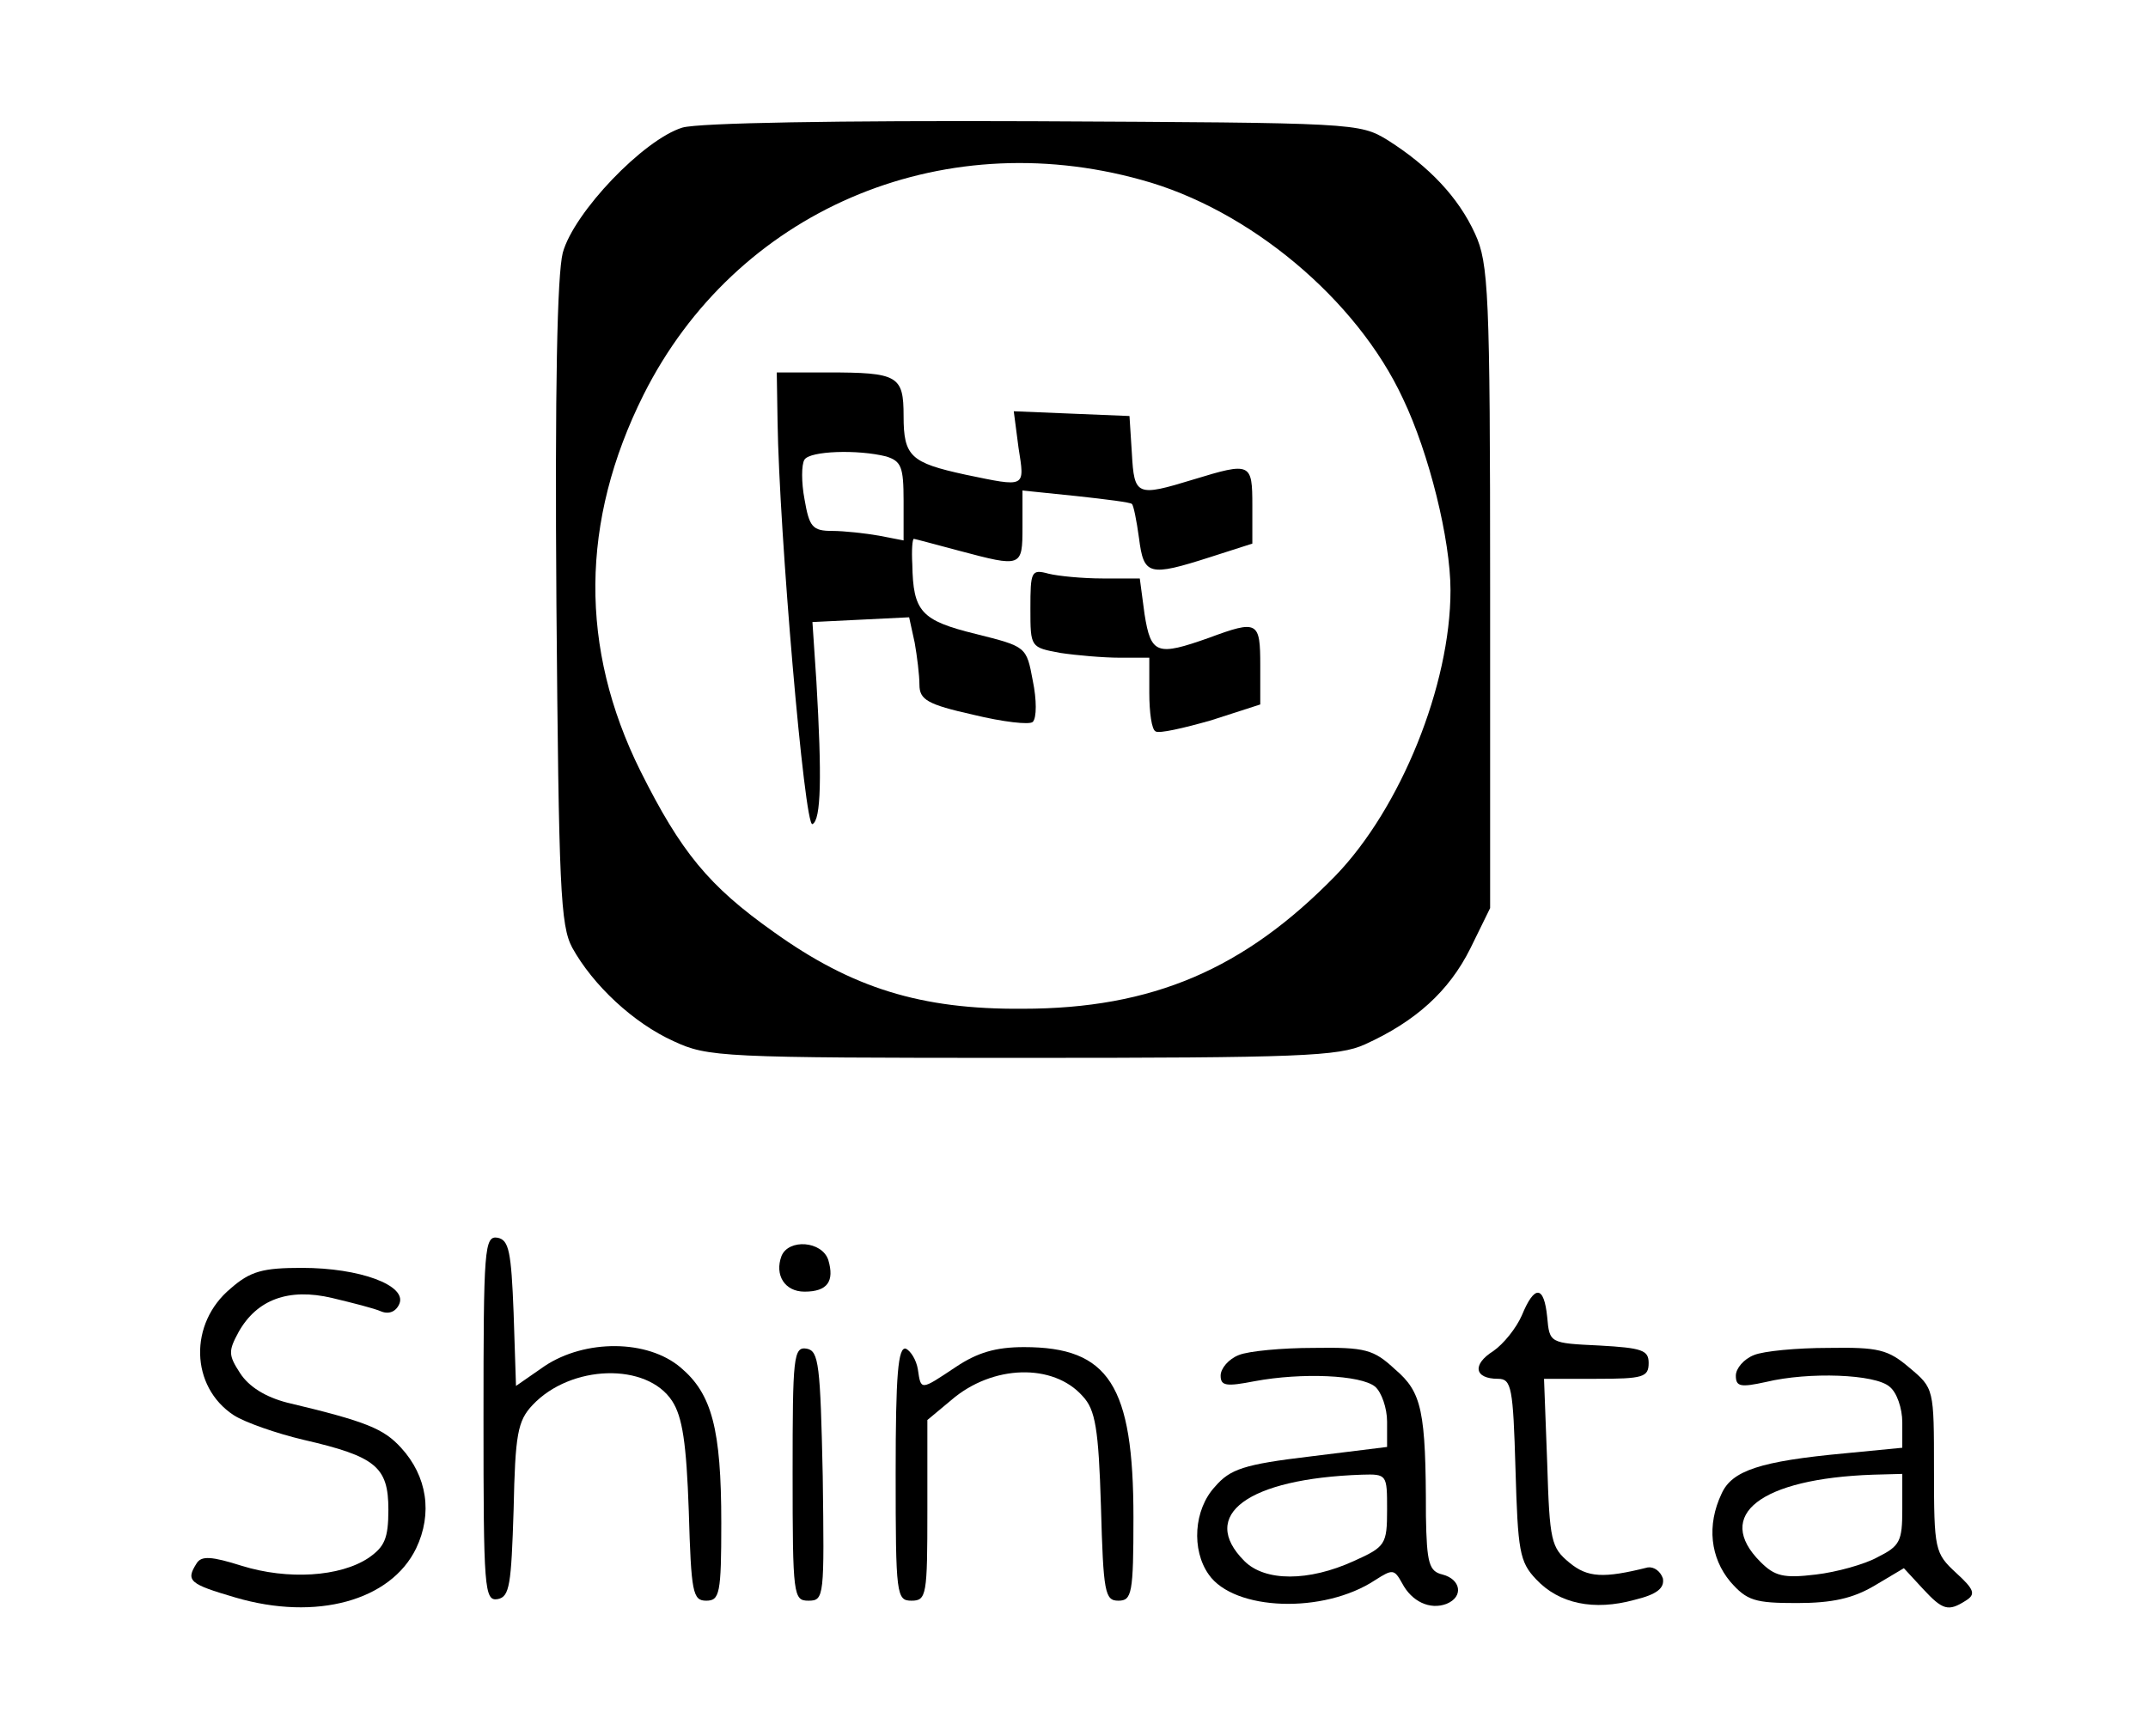
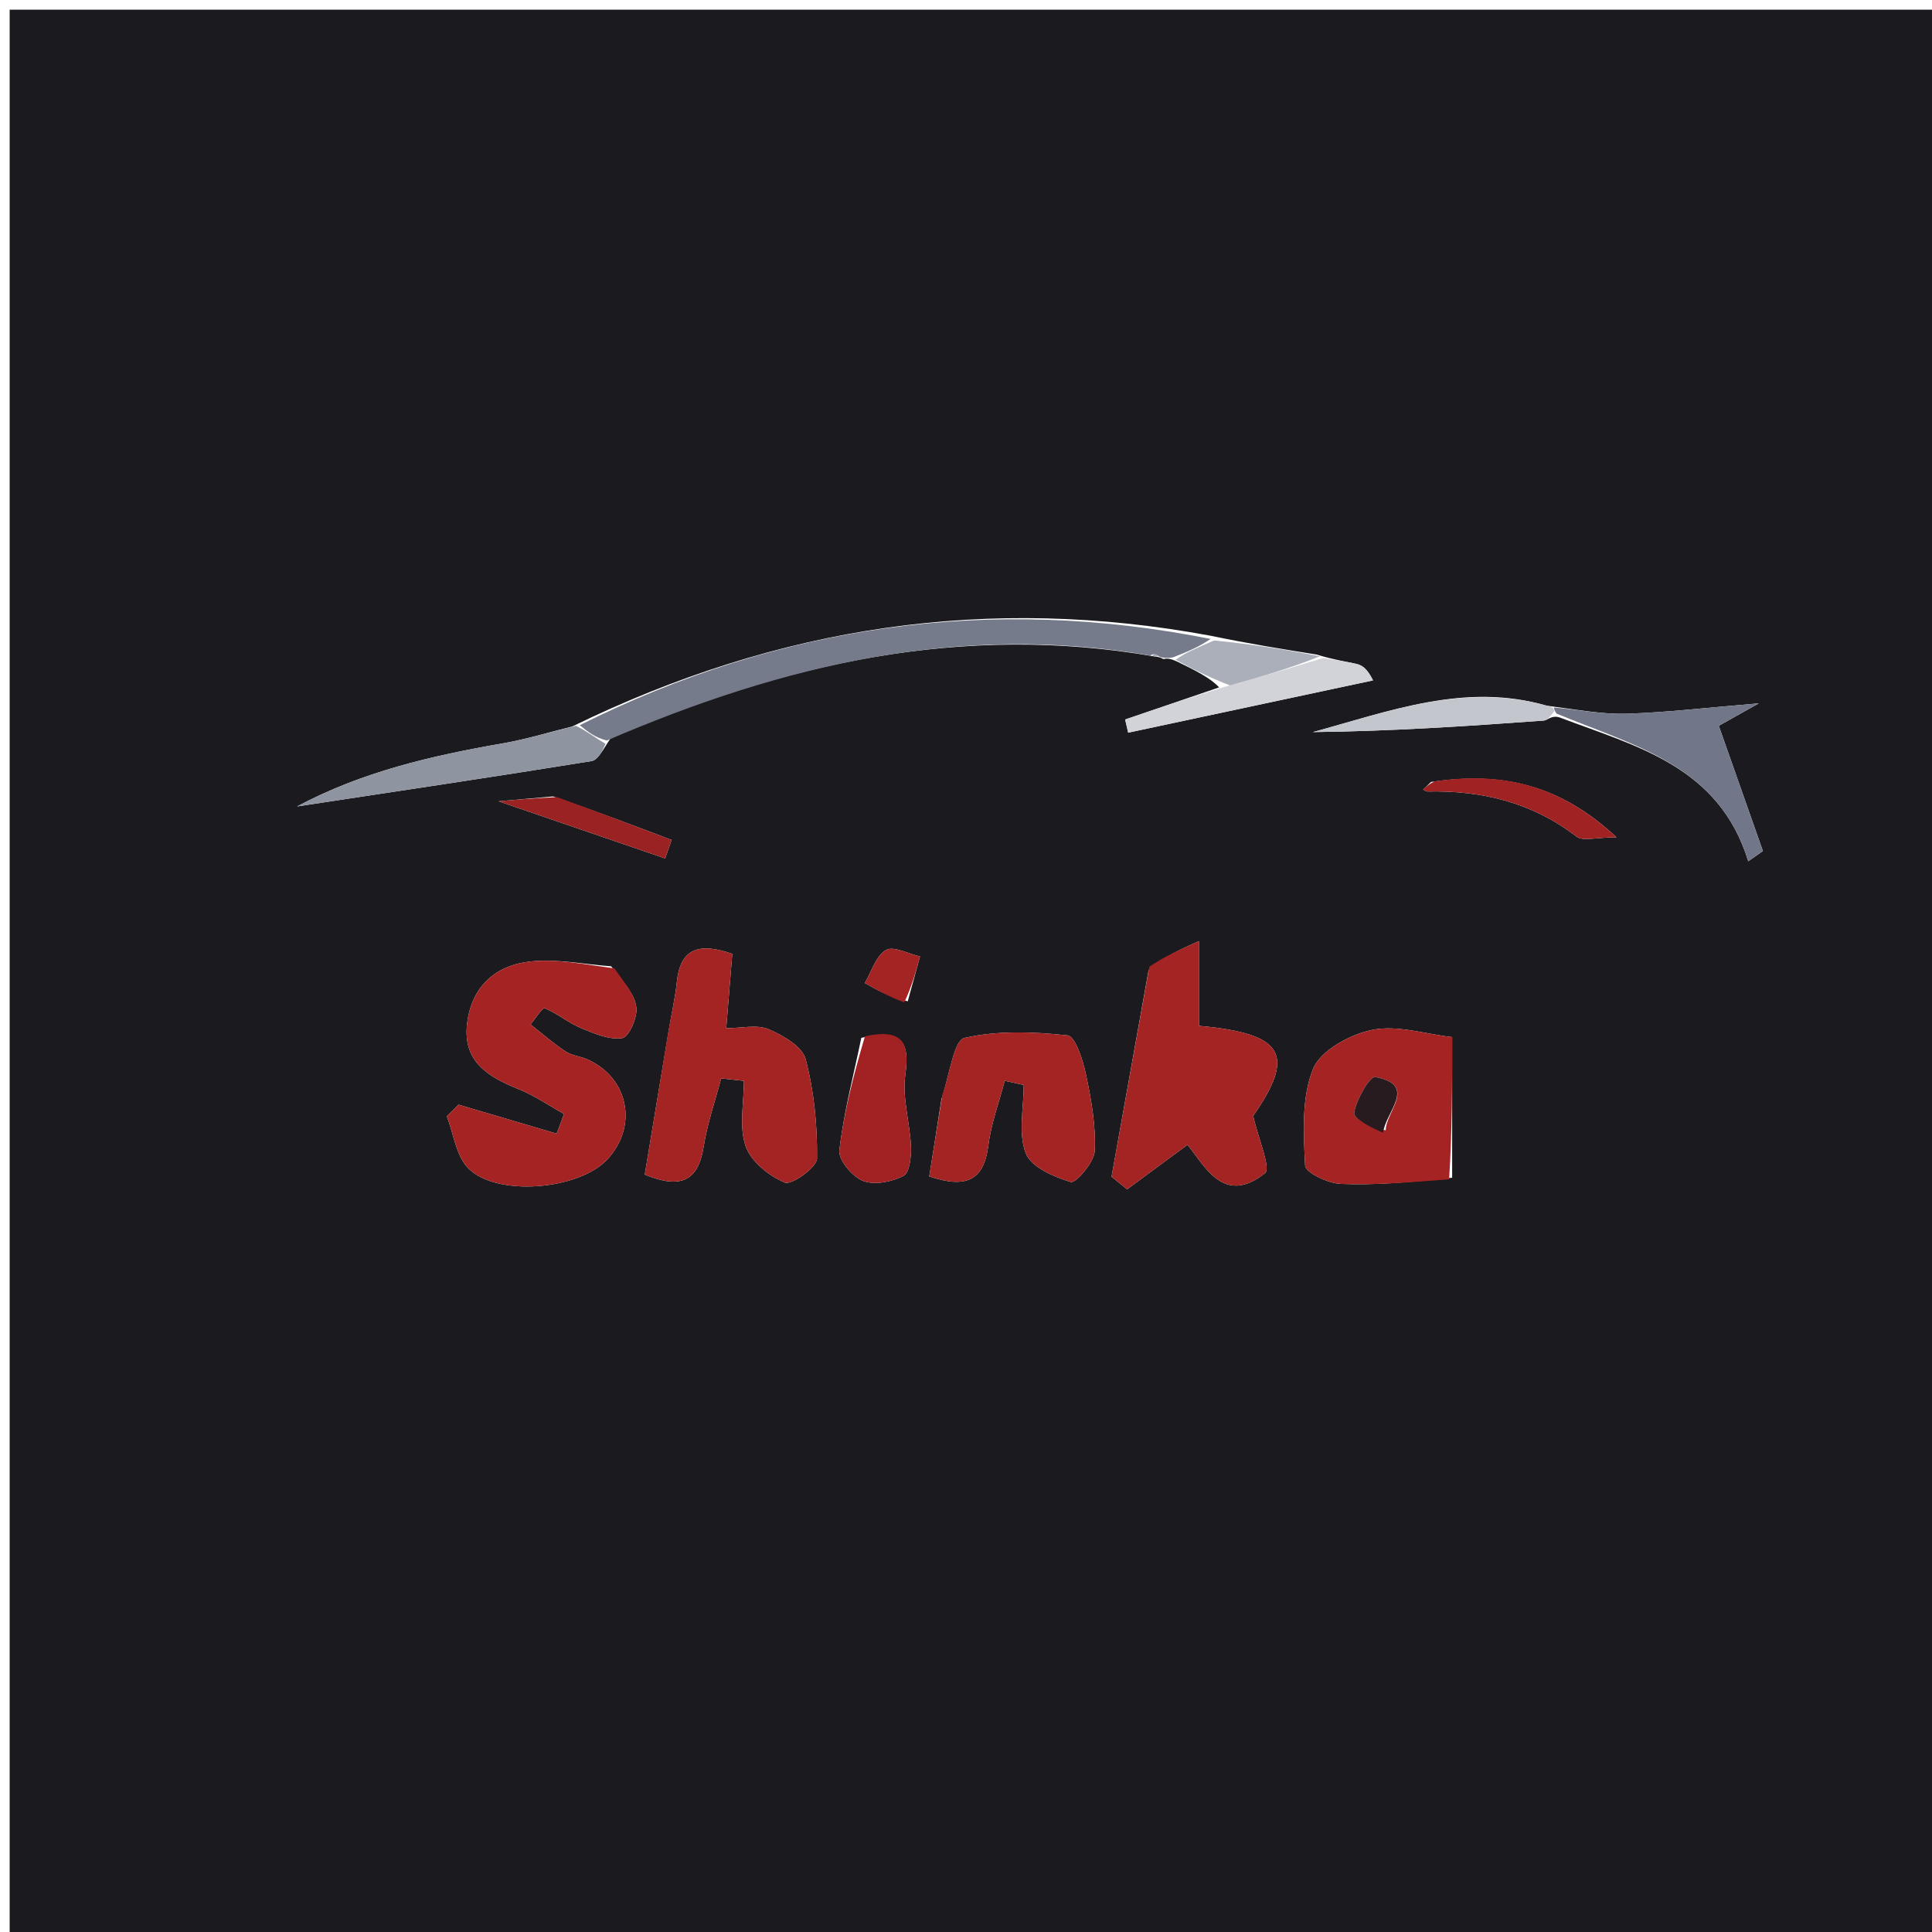
- <svg xmlns="http://www.w3.org/2000/svg" version="1.0" width="271pt" height="219pt" viewBox="0 0 271 219" preserveAspectRatio="xMidYMid meet">
-   <g transform="translate(0,219) scale(0.1,-0.1)" fill="#000000" stroke="none">
-     <path d="M861 2029 c-49 -15 -137 -107 -151 -158 -7 -28 -10 -169 -8 -444 3 -358 5 -405 20 -433 26 -47 77 -95 128 -118 43 -20 60 -21 440 -21 350 0 399 2 432 17 64 29 106 67 133 121 l25 51 0 405 c0 372 -2 409 -19 446 -21 46 -58 85 -110 118 -36 22 -40 22 -446 24 -248 1 -423 -2 -444 -8z m579 -66 c136 -37 272 -151 330 -276 33 -69 60 -178 60 -242 0 -120 -63 -275 -145 -360 -115 -118 -231 -168 -395 -168 -128 -1 -215 26 -314 97 -82 58 -117 101 -168 203 -77 155 -76 315 4 475 116 231 373 342 628 271z" />
-     <path d="M981 1658 c2 -138 34 -513 44 -508 11 5 12 60 5 180 l-5 75 61 3 61 3 7 -32 c3 -17 6 -41 6 -53 0 -19 10 -25 68 -38 37 -9 71 -13 75 -9 5 5 5 28 0 52 -8 43 -8 43 -72 59 -69 17 -79 28 -80 88 -1 17 0 32 2 32 1 0 27 -7 57 -15 79 -21 80 -21 80 30 l0 46 68 -7 c37 -4 69 -8 70 -10 2 -1 6 -21 9 -43 6 -47 12 -49 90 -24 l53 17 0 48 c0 54 -2 55 -74 33 -72 -22 -75 -21 -78 33 l-3 47 -73 3 -73 3 6 -46 c8 -51 10 -50 -67 -34 -69 15 -78 23 -78 74 0 51 -7 55 -96 55 l-64 0 1 -62z m137 -44 c19 -6 22 -13 22 -56 l0 -50 -31 6 c-17 3 -44 6 -59 6 -25 0 -29 5 -35 40 -4 21 -4 44 0 50 7 11 67 13 103 4z" />
-     <path d="M1300 1422 c0 -49 0 -49 38 -56 20 -3 54 -6 75 -6 l37 0 0 -44 c0 -25 3 -47 8 -49 4 -3 35 4 70 14 l62 20 0 49 c0 56 -3 58 -65 35 -65 -23 -73 -21 -81 30 l-6 45 -47 0 c-25 0 -56 3 -68 6 -22 6 -23 3 -23 -44z" />
-     <path d="M610 400 c0 -215 1 -231 18 -228 15 3 17 18 20 113 2 95 5 112 24 132 48 51 144 54 176 5 13 -20 18 -53 21 -139 3 -103 5 -113 22 -113 17 0 19 9 19 98 0 119 -12 163 -51 196 -42 36 -121 36 -172 2 l-36 -25 -3 92 c-3 78 -6 92 -20 95 -17 3 -18 -13 -18 -228z" />
-     <path d="M986 605 c-9 -24 4 -45 29 -45 29 0 38 13 30 40 -8 24 -50 27 -59 5z" />
-     <path d="M291 564 c-53 -44 -51 -124 4 -160 14 -9 54 -23 88 -31 91 -21 107 -34 107 -88 0 -37 -5 -47 -25 -61 -36 -24 -102 -28 -160 -10 -38 12 -51 13 -57 3 -14 -22 -9 -26 49 -43 102 -30 196 -4 228 62 21 44 14 91 -19 127 -22 24 -43 33 -144 57 -27 7 -48 20 -59 37 -15 23 -15 28 -2 52 23 41 63 56 118 43 25 -6 53 -13 62 -17 10 -4 19 0 23 10 9 23 -50 45 -123 45 -49 0 -65 -4 -90 -26z" />
-     <path d="M1920 530 c-7 -16 -23 -36 -36 -45 -27 -17 -24 -35 6 -35 17 0 19 -11 22 -114 3 -103 5 -117 26 -139 29 -31 73 -40 124 -26 29 7 38 15 36 27 -3 9 -11 15 -19 14 -56 -14 -76 -13 -99 6 -23 19 -25 27 -28 126 l-4 106 66 0 c59 0 66 2 66 20 0 16 -8 19 -62 22 -63 3 -63 3 -66 36 -4 40 -16 41 -32 2z" />
-     <path d="M1000 331 c0 -155 1 -161 20 -161 20 0 20 5 18 157 -3 141 -5 158 -20 161 -17 3 -18 -10 -18 -157z" />
-     <path d="M1130 331 c0 -154 1 -161 20 -161 19 0 20 7 20 114 l0 114 30 25 c52 45 129 47 166 5 16 -17 20 -41 23 -139 3 -109 5 -119 22 -119 17 0 19 9 19 105 0 167 -31 215 -138 215 -36 0 -59 -7 -86 -25 -45 -30 -44 -30 -48 -3 -2 12 -9 23 -15 26 -10 3 -13 -33 -13 -157z" />
-     <path d="M1563 480 c-13 -5 -23 -17 -23 -26 0 -13 7 -14 43 -7 59 11 134 8 152 -7 8 -7 15 -27 15 -44 l0 -32 -97 -12 c-84 -10 -101 -16 -120 -38 -27 -29 -30 -80 -8 -111 32 -46 145 -50 210 -7 22 14 24 14 34 -4 12 -23 35 -34 56 -26 22 9 18 31 -5 37 -17 4 -20 14 -21 74 0 133 -5 156 -39 185 -27 25 -37 28 -103 27 -39 0 -82 -4 -94 -9z m187 -195 c0 -44 -2 -47 -42 -65 -57 -26 -112 -26 -138 0 -58 58 4 104 148 109 32 1 32 0 32 -44z" />
-     <path d="M2213 480 c-13 -5 -23 -17 -23 -26 0 -14 6 -15 38 -8 54 13 138 10 156 -6 9 -7 16 -27 16 -45 l0 -32 -72 -7 c-108 -10 -143 -22 -156 -51 -19 -40 -14 -81 11 -111 21 -24 31 -27 84 -27 45 0 71 6 98 22 l37 22 24 -26 c25 -27 32 -29 54 -15 13 8 11 14 -12 35 -27 25 -28 29 -28 130 0 103 0 103 -31 129 -27 23 -39 26 -102 25 -40 0 -82 -4 -94 -9z m187 -195 c0 -40 -3 -46 -31 -60 -16 -9 -52 -19 -78 -22 -41 -5 -52 -2 -70 16 -59 59 0 105 142 110 l37 1 0 -45z" />
-   </g>
+ <svg xmlns="http://www.w3.org/2000/svg" version="1.1" id="Layer_1" x="0px" y="0px" width="100%" viewBox="0 0 200 200" enable-background="new 0 0 200 200" xml:space="preserve">
+   <path fill="#1B1A1F" opacity="1" stroke="none" d=" M89,201   C59.333,201 30.167,201 1,201   C1,134.333 1,67.667 1,1   C67.667,1 134.333,1 201,1   C201,67.667 201,134.333 201,201   C163.833,201 126.667,201 89,201  M136.282,67.757   C132.847,67.21 129.413,66.662 125.251,65.798   C102.469,61.586 80.73,64.719 59.231,75.209   C56.846,75.798 54.486,76.529 52.071,76.949   C44.711,78.228 37.499,79.881 30.75,83.483   C41.14,81.907 51.2,80.41 61.24,78.788   C61.908,78.68 62.421,77.614 63.27,76.316   C81.159,68.76 99.541,64.466 119.522,67.96   C119.522,67.96 119.965,67.956 120.426,68.222   C120.759,68.165 121.093,68.109 121.982,68.546   C123.634,69.353 125.287,70.16 126.201,71.158   C122.958,72.267 119.715,73.375 116.473,74.483   C116.578,74.937 116.683,75.391 116.789,75.846   C125.238,74.042 133.687,72.238 142.136,70.434   C141.498,69.139 140.95,68.845 140.366,68.714   C139.248,68.465 138.11,68.31 136.282,67.757  M160.101,73.05   C151.701,70.605 143.862,73.616 135.912,75.786   C143.896,75.699 151.858,75.176 159.816,74.593   C160.222,74.563 160.59,74.013 161.443,74.266   C169.343,77.267 177.944,79.277 180.979,89.16   C181.484,88.806 181.989,88.452 182.494,88.098   C181.006,83.873 179.518,79.648 177.928,75.136   C178.618,74.749 179.825,74.072 182.07,72.811   C176.691,73.255 172.543,73.752 168.384,73.883   C165.887,73.962 163.372,73.472 160.101,73.05  M63.266,100.031   C60.489,99.831 57.673,99.245 54.946,99.527   C51.308,99.903 48.813,102.115 48.355,105.959   C47.882,109.923 50.559,111.488 53.699,112.755   C55.34,113.417 56.83,114.451 58.388,115.318   C58.135,115.996 57.881,116.675 57.628,117.353   C54.242,116.354 50.855,115.355 47.468,114.356   C47.063,114.756 46.658,115.156 46.253,115.556   C46.961,117.38 47.209,119.659 48.47,120.936   C51.427,123.929 59.924,123.172 62.849,120.045   C66.048,116.626 65.116,111.661 60.884,109.698   C60.135,109.35 59.224,109.291 58.552,108.849   C57.278,108.011 56.123,106.992 54.918,106.047   C55.42,105.455 56.16,104.277 56.383,104.368   C57.699,104.905 58.834,105.881 60.147,106.429   C61.513,106.999 63.074,107.666 64.425,107.463   C65.095,107.363 65.998,105.345 65.876,104.303   C65.718,102.966 64.635,101.738 63.266,100.031  M118.898,100.462   C117.621,107.579 116.343,114.695 115.066,121.812   C115.605,122.247 116.143,122.682 116.682,123.116   C118.689,121.636 120.696,120.155 122.927,118.509   C124.707,120.668 126.66,124.851 130.95,121.452   C131.596,120.941 130.273,117.944 129.731,115.518   C134.116,109.199 132.993,106.99 124.109,106.195   C124.109,103.632 124.109,101.064 124.109,97.421   C122.002,98.365 120.533,99.022 118.898,100.462  M69.091,107.46   C68.308,112.175 67.526,116.89 66.746,121.596   C70.504,123.129 72.275,122.253 72.843,118.694   C73.224,116.305 74.033,113.985 74.651,111.634   C75.438,111.719 76.226,111.804 77.013,111.889   C77.013,114.157 76.488,116.605 77.181,118.636   C77.724,120.229 79.598,121.732 81.239,122.418   C81.943,122.712 84.563,120.848 84.575,119.941   C84.621,116.499 84.278,112.963 83.398,109.643   C83.05,108.332 81.051,107.172 79.552,106.542   C78.353,106.038 76.774,106.44 75.179,106.44   C75.406,103.662 75.612,101.131 75.807,98.743   C72.188,97.478 70.402,98.311 70.061,101.692   C69.894,103.343 69.494,104.97 69.091,107.46  M150.326,121.916   C150.326,117.128 150.326,112.339 150.326,107.36   C147.556,107.046 144.659,106.09 142.059,106.612   C139.758,107.075 136.697,108.743 135.922,110.665   C134.719,113.65 134.941,117.313 135.106,120.661   C135.141,121.384 137.475,122.504 138.786,122.557   C142.414,122.703 146.06,122.383 150.326,121.916  M97.458,113.787   C97.033,116.483 96.608,119.179 96.197,121.785   C100.082,123.085 101.859,122.151 102.312,118.579   C102.6,116.311 103.426,114.112 104.01,111.882   C104.666,112.026 105.322,112.17 105.978,112.314   C105.978,114.693 105.388,117.297 106.181,119.373   C106.731,120.812 109.092,121.839 110.849,122.361   C111.36,122.513 113.272,120.322 113.328,119.147   C113.453,116.528 112.971,113.84 112.425,111.245   C112.113,109.76 111.313,107.272 110.521,107.186   C106.985,106.8 103.27,106.664 99.848,107.444   C98.75,107.694 98.355,111.032 97.458,113.787  M89.164,107.437   C88.358,111.314 87.344,115.167 86.891,119.084   C86.776,120.081 88.236,121.815 89.347,122.248   C90.533,122.711 92.32,122.345 93.534,121.728   C94.156,121.411 94.344,119.75 94.303,118.713   C94.204,116.22 93.381,113.67 93.719,111.266   C94.192,107.9 93.435,106.446 89.164,107.437  M148.139,80.95   C147.865,81.214 147.591,81.478 147.318,81.742   C147.468,81.81 147.62,81.94 147.77,81.937   C153.422,81.815 158.614,83.08 163.202,86.605   C163.865,87.114 165.255,86.676 167.34,86.676   C161.521,81.255 155.557,79.841 148.139,80.95  M57.26,82.446   C55.202,82.63 53.144,82.814 51.615,82.951   C57.241,84.881 63.05,86.874 68.86,88.867   C69.081,88.228 69.302,87.589 69.523,86.95   C65.697,85.497 61.871,84.043 57.26,82.446  M93.972,103.653   C94.394,102.107 94.817,100.56 95.24,99.013   C94.035,98.744 92.494,97.895 91.709,98.35   C90.671,98.952 90.225,100.576 89.524,101.76   C90.766,102.469 92.009,103.178 93.972,103.653  z" />
+   <path fill="#A52323" opacity="1" stroke="none" d=" M63.608,100.247   C64.635,101.738 65.718,102.966 65.876,104.303   C65.998,105.345 65.095,107.363 64.425,107.463   C63.074,107.666 61.513,106.999 60.147,106.429   C58.834,105.881 57.699,104.905 56.383,104.368   C56.16,104.277 55.42,105.455 54.918,106.047   C56.123,106.992 57.278,108.011 58.552,108.849   C59.224,109.291 60.135,109.35 60.884,109.698   C65.116,111.661 66.048,116.626 62.849,120.045   C59.924,123.172 51.427,123.929 48.47,120.936   C47.209,119.659 46.961,117.38 46.253,115.556   C46.658,115.156 47.063,114.756 47.468,114.356   C50.855,115.355 54.242,116.354 57.628,117.353   C57.881,116.675 58.135,115.996 58.388,115.318   C56.83,114.451 55.34,113.417 53.699,112.755   C50.559,111.488 47.882,109.923 48.355,105.959   C48.813,102.115 51.308,99.903 54.946,99.527   C57.673,99.245 60.489,99.831 63.608,100.247  z" />
+   <path fill="#A42323" opacity="1" stroke="none" d=" M118.981,100.071   C120.533,99.022 122.002,98.365 124.109,97.421   C124.109,101.064 124.109,103.632 124.109,106.195   C132.993,106.99 134.116,109.199 129.731,115.518   C130.273,117.944 131.596,120.941 130.95,121.452   C126.66,124.851 124.707,120.668 122.927,118.509   C120.696,120.155 118.689,121.636 116.682,123.116   C116.143,122.682 115.605,122.247 115.066,121.812   C116.343,114.695 117.621,107.579 118.981,100.071  z" />
+   <path fill="#A42323" opacity="1" stroke="none" d=" M69.145,107.034   C69.494,104.97 69.894,103.343 70.061,101.692   C70.402,98.311 72.188,97.478 75.807,98.743   C75.612,101.131 75.406,103.662 75.179,106.44   C76.774,106.44 78.353,106.038 79.552,106.542   C81.051,107.172 83.05,108.332 83.398,109.643   C84.278,112.963 84.621,116.499 84.575,119.941   C84.563,120.848 81.943,122.712 81.239,122.418   C79.598,121.732 77.724,120.229 77.181,118.636   C76.488,116.605 77.013,114.157 77.013,111.889   C76.226,111.804 75.438,111.719 74.651,111.634   C74.033,113.985 73.224,116.305 72.843,118.694   C72.275,122.253 70.504,123.129 66.746,121.596   C67.526,116.89 68.308,112.175 69.145,107.034  z" />
+   <path fill="#A52323" opacity="1" stroke="none" d=" M150.012,122.082   C146.06,122.383 142.414,122.703 138.786,122.557   C137.475,122.504 135.141,121.384 135.106,120.661   C134.941,117.313 134.719,113.65 135.922,110.665   C136.697,108.743 139.758,107.075 142.059,106.612   C144.659,106.09 147.556,107.046 150.326,107.36   C150.326,112.339 150.326,117.128 150.012,122.082  M143.45,117.005   C143.459,115.037 146.793,112.312 142.357,111.492   C141.816,111.393 140.405,113.81 140.182,115.188   C140.083,115.802 141.933,116.73 143.45,117.005  z" />
+   <path fill="#A42323" opacity="1" stroke="none" d=" M97.548,113.372   C98.355,111.032 98.75,107.694 99.848,107.444   C103.27,106.664 106.985,106.8 110.521,107.186   C111.313,107.272 112.113,109.76 112.425,111.245   C112.971,113.84 113.453,116.528 113.328,119.147   C113.272,120.322 111.36,122.513 110.849,122.361   C109.092,121.839 106.731,120.812 106.181,119.373   C105.388,117.297 105.978,114.693 105.978,112.314   C105.322,112.17 104.666,112.026 104.01,111.882   C103.426,114.112 102.6,116.311 102.312,118.579   C101.859,122.151 100.082,123.085 96.197,121.785   C96.608,119.179 97.033,116.483 97.548,113.372  z" />
+   <path fill="#757B8A" opacity="1" stroke="none" d=" M60.017,75.068   C80.73,64.719 102.469,61.586 125.319,66.143   C124.067,67.01 122.747,67.531 121.426,68.052   C121.093,68.109 120.759,68.165 120.087,68.018   C119.546,67.655 119.326,67.672 119.089,67.866   C99.541,64.466 81.159,68.76 62.818,76.658   C61.584,76.357 60.801,75.712 60.017,75.068  z" />
+   <path fill="#717788" opacity="1" stroke="none" d=" M160.865,73.237   C163.372,73.472 165.887,73.962 168.384,73.883   C172.543,73.752 176.691,73.255 182.07,72.811   C179.825,74.072 178.618,74.749 177.928,75.136   C179.518,79.648 181.006,83.873 182.494,88.098   C181.989,88.452 181.484,88.806 180.979,89.16   C177.944,79.277 169.343,77.267 161.143,73.878   C160.844,73.489 160.865,73.237 160.865,73.237  z" />
+   <path fill="#A22223" opacity="1" stroke="none" d=" M89.538,107.272   C93.435,106.446 94.192,107.9 93.719,111.266   C93.381,113.67 94.204,116.22 94.303,118.713   C94.344,119.75 94.156,121.411 93.534,121.728   C92.32,122.345 90.533,122.711 89.347,122.248   C88.236,121.815 86.776,120.081 86.891,119.084   C87.344,115.167 88.358,111.314 89.538,107.272  z" />
+   <path fill="#8F94A1" opacity="1" stroke="none" d=" M59.624,75.138   C60.801,75.712 61.584,76.357 62.687,76.998   C62.421,77.614 61.908,78.68 61.24,78.788   C51.2,80.41 41.14,81.907 30.75,83.483   C37.499,79.881 44.711,78.228 52.071,76.949   C54.486,76.529 56.846,75.798 59.624,75.138  z" />
+   <path fill="#D1D3D8" opacity="1" stroke="none" d=" M136.98,68.115   C138.11,68.31 139.248,68.465 140.366,68.714   C140.95,68.845 141.498,69.139 142.136,70.434   C133.687,72.238 125.238,74.042 116.789,75.846   C116.683,75.391 116.578,74.937 116.473,74.483   C119.715,73.375 122.958,72.267 126.949,71.049   C130.791,69.999 133.886,69.057 136.98,68.115  z" />
+   <path fill="#C3C6CD" opacity="1" stroke="none" d=" M160.483,73.144   C160.865,73.237 160.844,73.489 160.91,73.597   C160.59,74.013 160.222,74.563 159.816,74.593   C151.858,75.176 143.896,75.699 135.912,75.786   C143.862,73.616 151.701,70.605 160.483,73.144  z" />
+   <path fill="#A12223" opacity="1" stroke="none" d=" M148.484,80.891   C155.557,79.841 161.521,81.255 167.34,86.676   C165.255,86.676 163.865,87.114 163.202,86.605   C158.614,83.08 153.422,81.815 147.77,81.937   C147.62,81.94 147.468,81.81 147.318,81.742   C147.591,81.478 147.865,81.214 148.484,80.891  z" />
+   <path fill="#9A2223" opacity="1" stroke="none" d=" M57.653,82.518   C61.871,84.043 65.697,85.497 69.523,86.95   C69.302,87.589 69.081,88.228 68.86,88.867   C63.05,86.874 57.241,84.881 51.615,82.951   C53.144,82.814 55.202,82.63 57.653,82.518  z" />
+   <path fill="#ABAFBA" opacity="1" stroke="none" d=" M136.631,67.936   C133.886,69.057 130.791,69.999 127.318,70.954   C125.287,70.16 123.634,69.353 121.704,68.299   C122.747,67.531 124.067,67.01 125.683,66.302   C129.413,66.662 132.847,67.21 136.631,67.936  z" />
+   <path fill="#A42323" opacity="1" stroke="none" d=" M93.612,103.77   C92.009,103.178 90.766,102.469 89.524,101.76   C90.225,100.576 90.671,98.952 91.709,98.35   C92.494,97.895 94.035,98.744 95.24,99.013   C94.817,100.56 94.394,102.107 93.612,103.77  z" />
+   <path fill="#ABAFBA" opacity="1" stroke="none" d=" M119.305,67.913   C119.326,67.672 119.546,67.655 119.856,67.885   C119.965,67.956 119.522,67.96 119.305,67.913  z" />
+   <path fill="#281B1F" opacity="1" stroke="none" d=" M143.174,117.26   C141.933,116.73 140.083,115.802 140.182,115.188   C140.405,113.81 141.816,111.393 142.357,111.492   C146.793,112.312 143.459,115.037 143.174,117.26  z" />
</svg>
